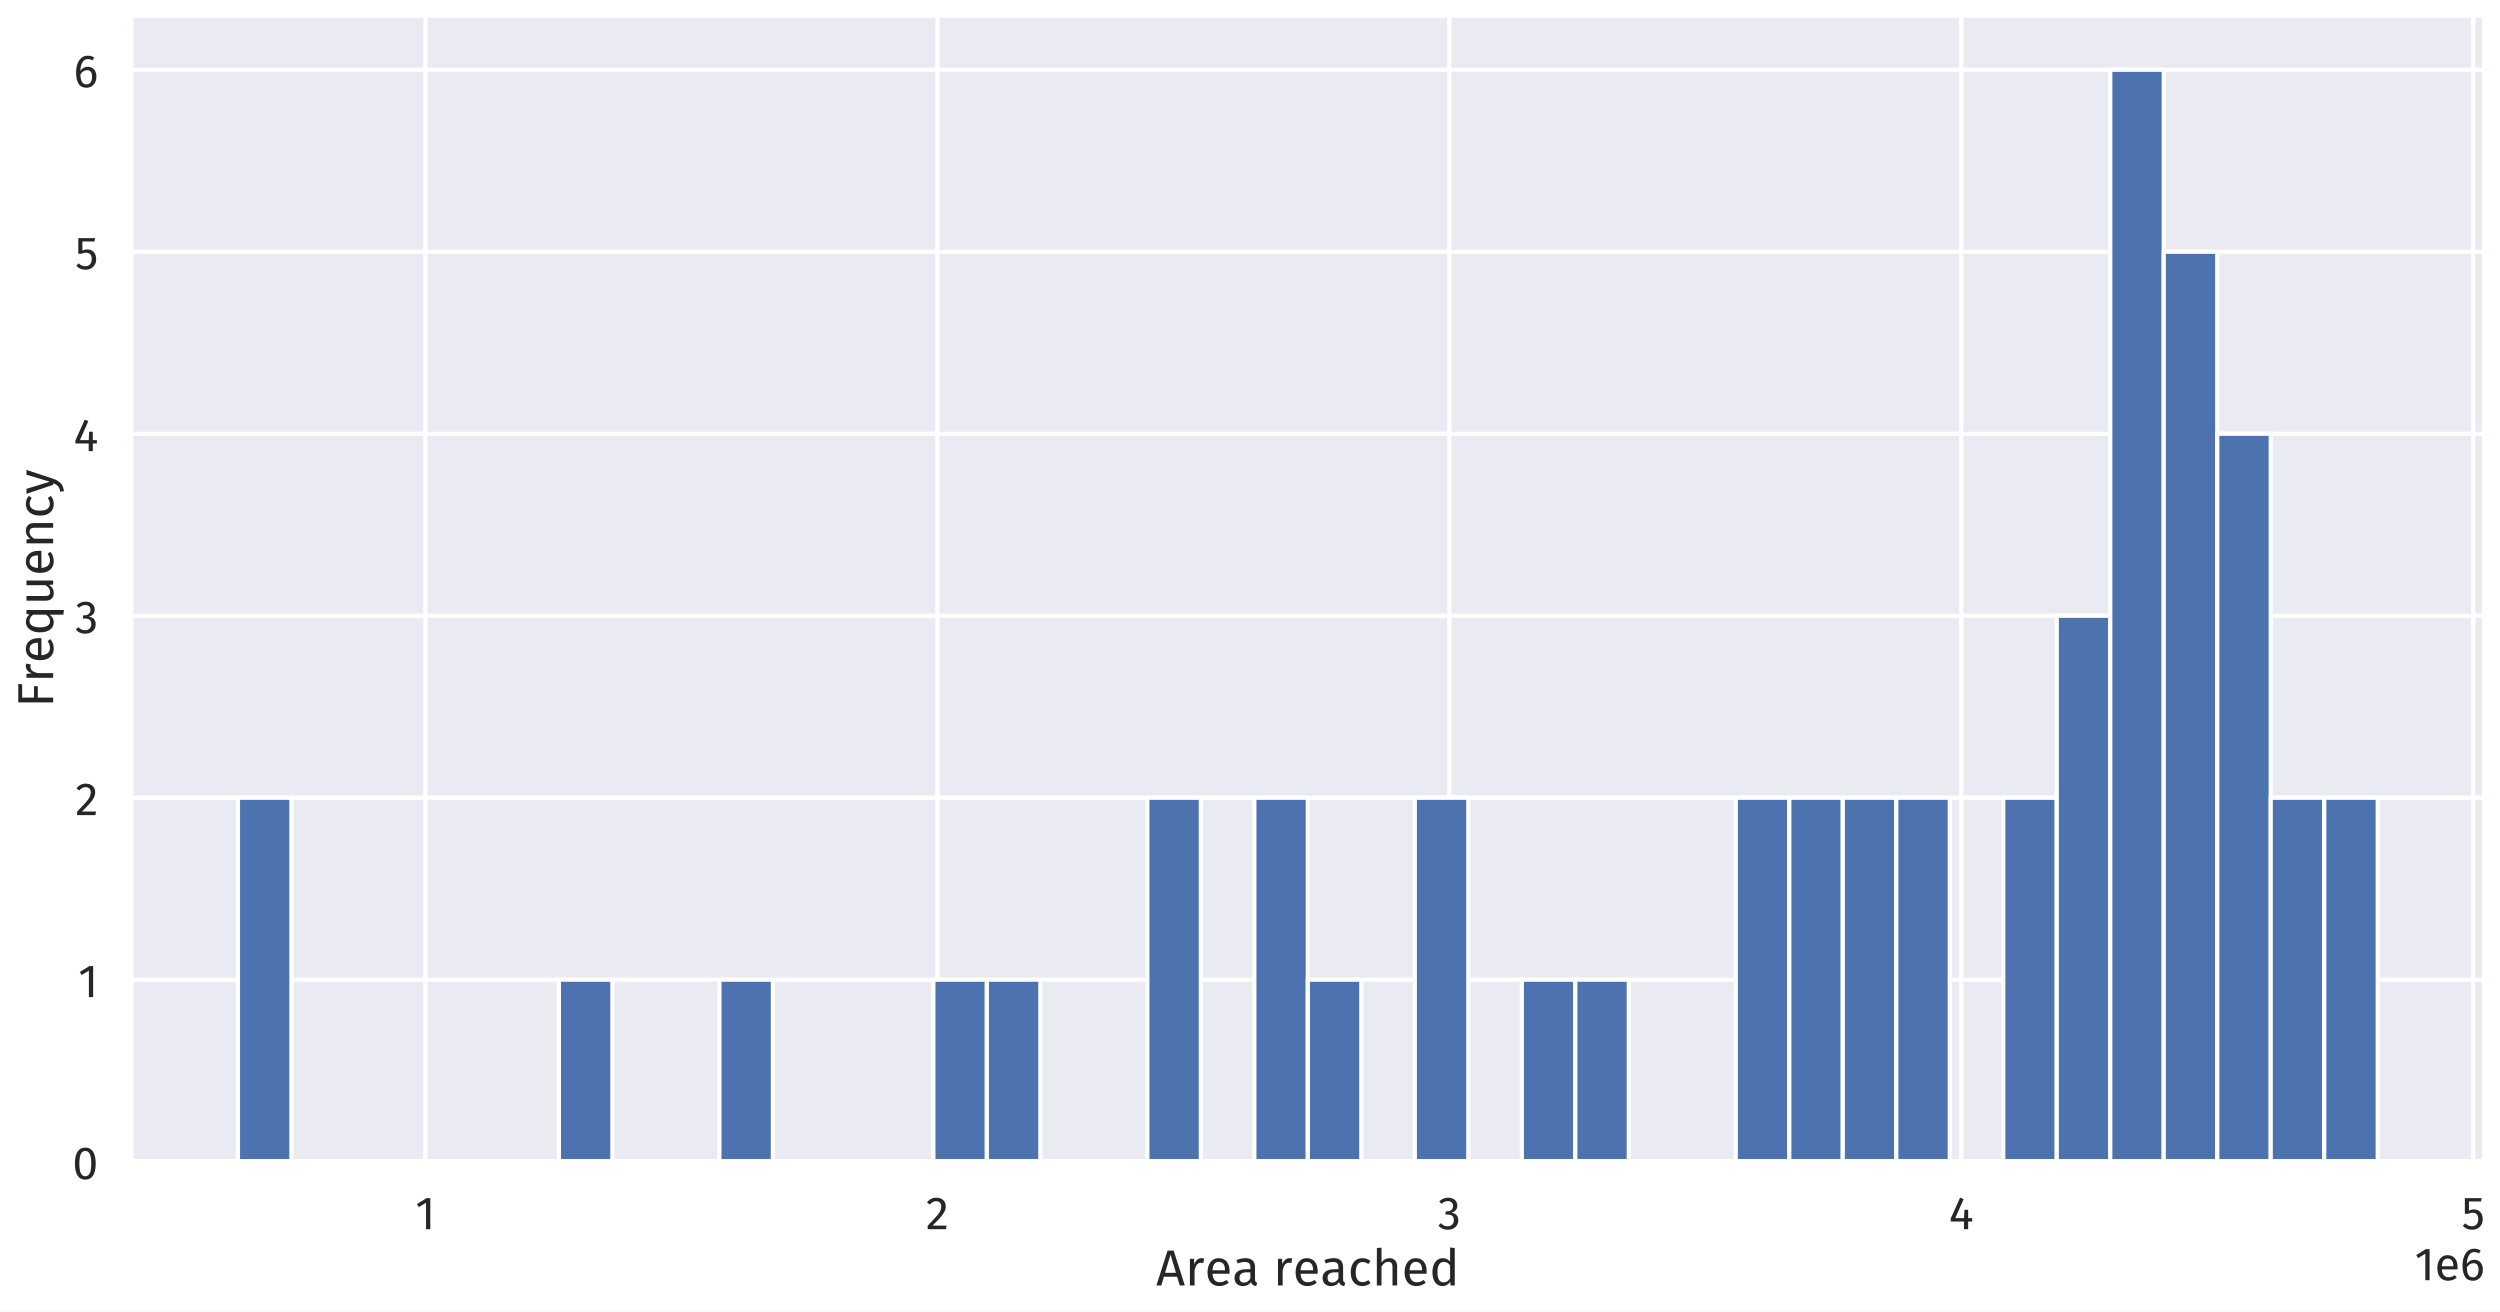
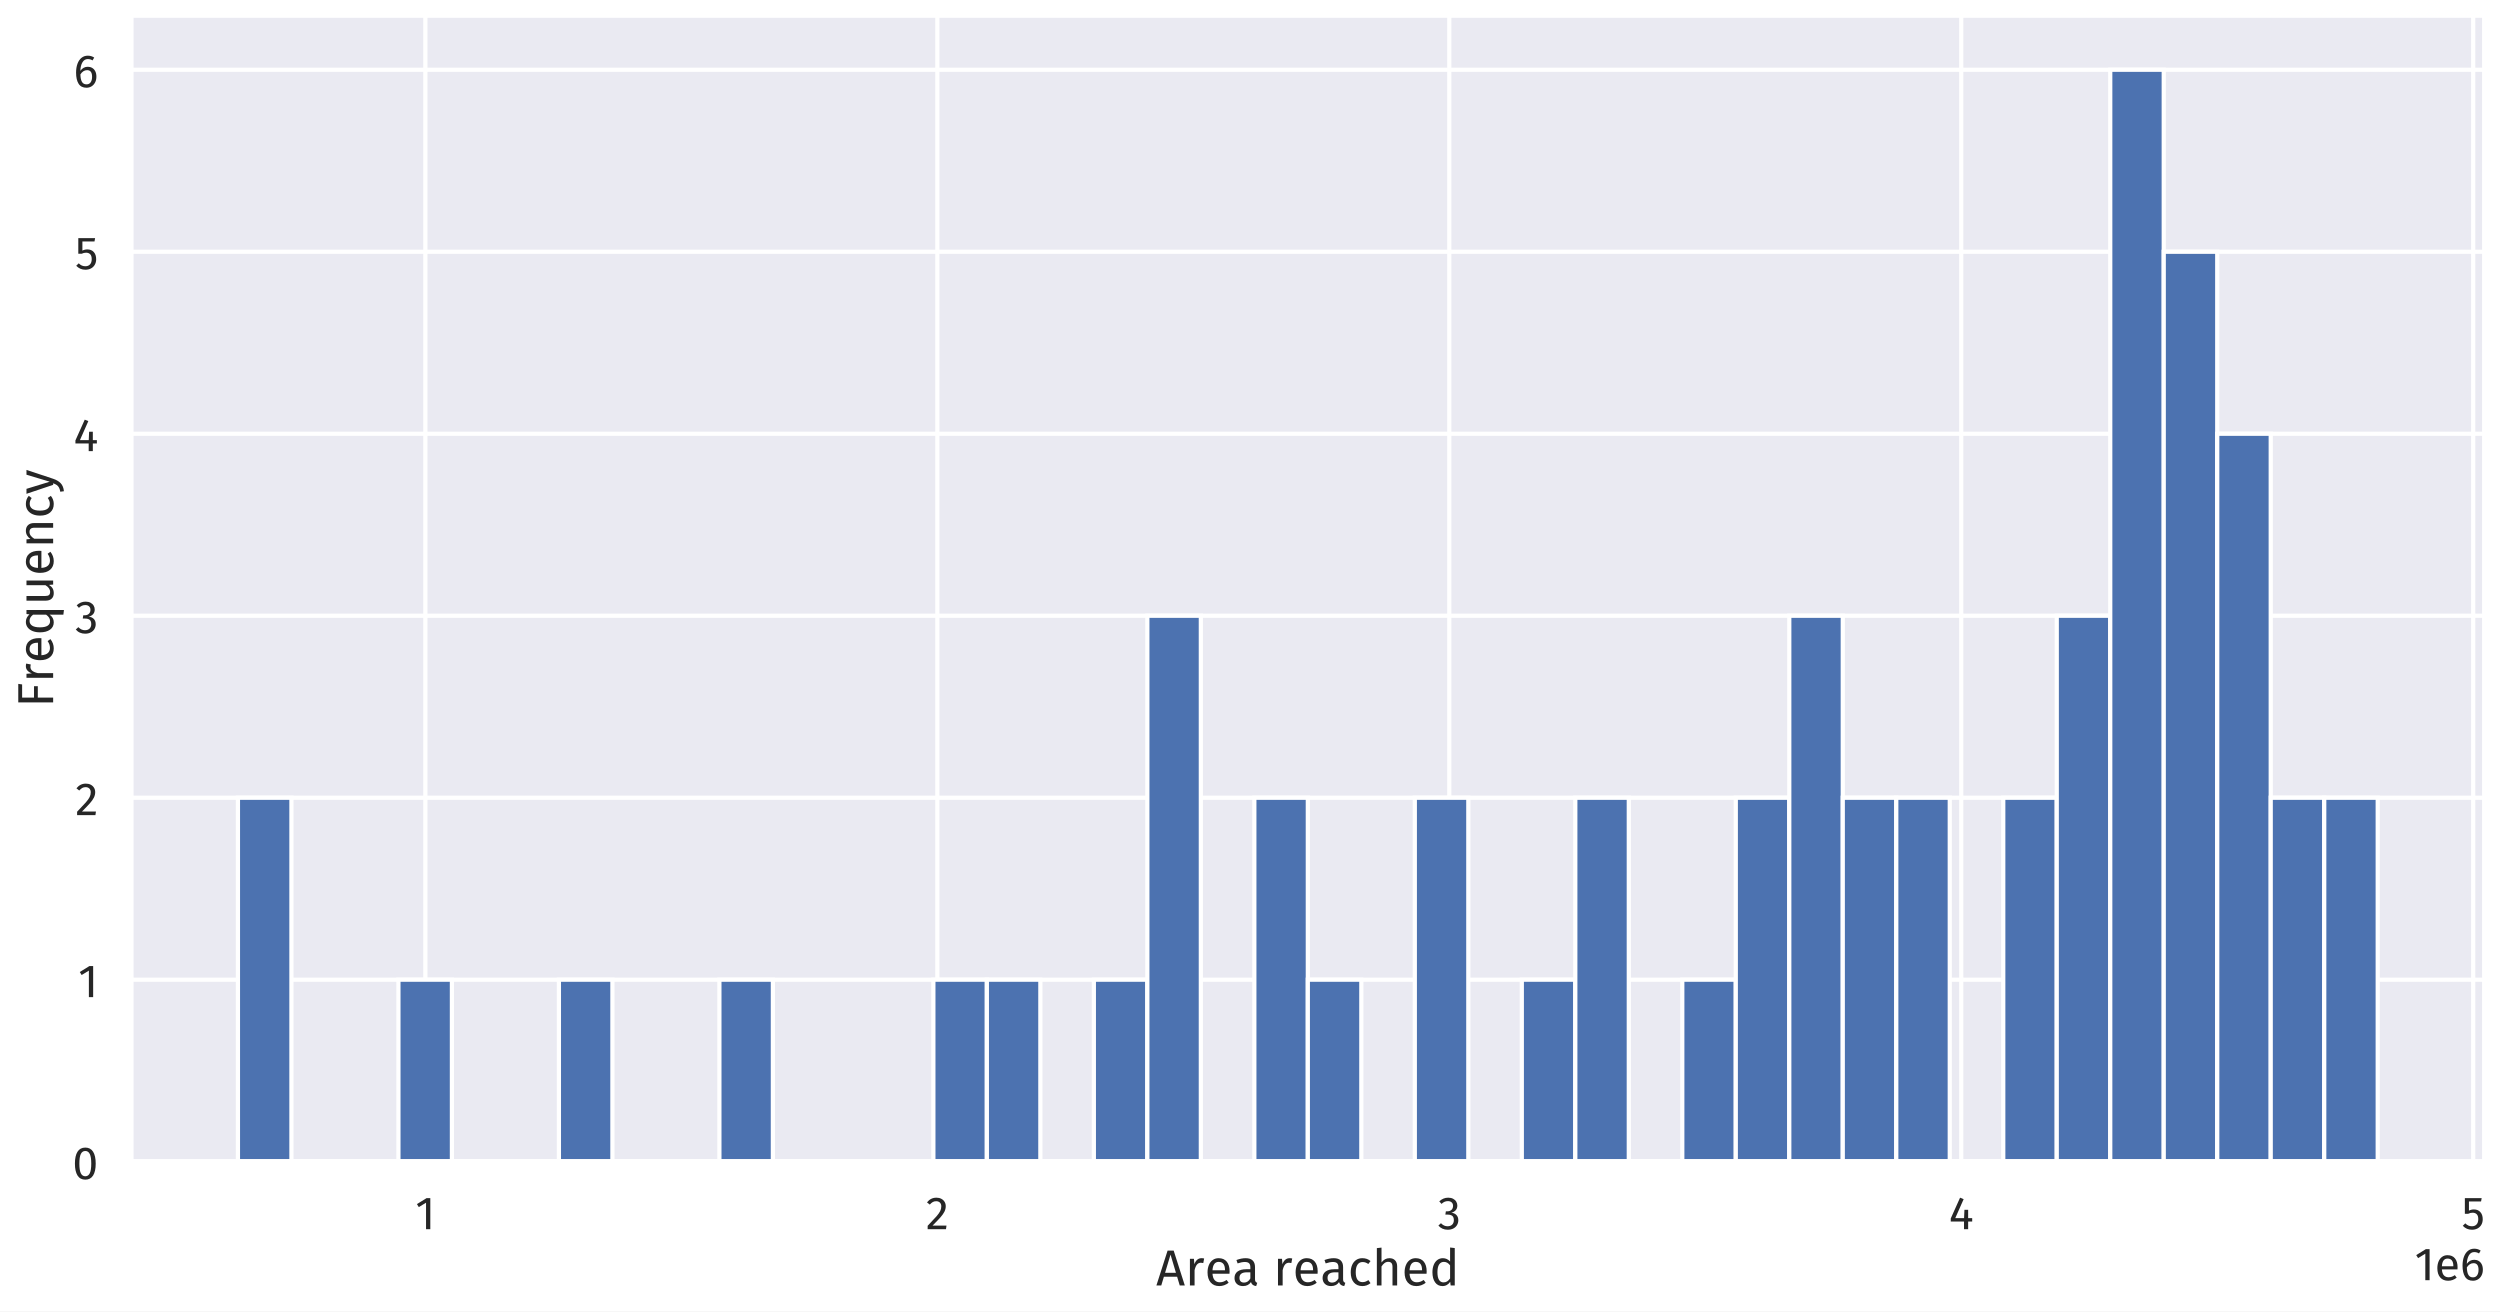
<svg xmlns="http://www.w3.org/2000/svg" xmlns:xlink="http://www.w3.org/1999/xlink" height="621.797pt" version="1.1" viewBox="0 0 1185.336 621.797" width="1185.336pt">
  <defs>
    <style type="text/css">*{stroke-linecap:butt;stroke-linejoin:round;}</style>
  </defs>
  <g id="figure_1">
    <g id="patch_1">
      <path d="M 0 621.797  L 1185.336 621.797  L 1185.336 0  L 0 0  z " style="fill:#ffffff;" />
    </g>
    <g id="axes_1">
      <g id="patch_2">
        <path d="M 62.087 550.8  L 1178.087 550.8  L 1178.087 7.2  L 62.087 7.2  z " style="fill:#eaeaf2;" />
      </g>
      <g id="matplotlib.axis_1">
        <g id="xtick_1">
          <g id="line2d_1">
-             <path clip-path="url(#pa948429006)" d="M 201.681 550.8  L 201.681 7.2  " style="fill:none;stroke:#ffffff;stroke-linecap:round;stroke-width:2;" />
+             <path clip-path="url(#pee688a3d0b)" d="M 201.681 550.8  L 201.681 7.2  " style="fill:none;stroke:#ffffff;stroke-linecap:round;stroke-width:2;" />
          </g>
          <g id="text_1">
            <g style="fill:#262626;" transform="translate(196.9179 582.8)scale(0.22 -0.22)">
              <defs>
                <path d="M 2067 4282  L 2067 0  L 1478 0  L 1478 3654  L 480 3046  L 224 3462  L 1549 4282  L 2067 4282  z " id="FiraSans-Regular-31" transform="scale(0.015625)" />
              </defs>
              <use xlink:href="#FiraSans-Regular-31" />
            </g>
          </g>
        </g>
        <g id="xtick_2">
          <g id="line2d_2">
-             <path clip-path="url(#pa948429006)" d="M 444.417 550.8  L 444.417 7.2  " style="fill:none;stroke:#ffffff;stroke-linecap:round;stroke-width:2;" />
+             <path clip-path="url(#pee688a3d0b)" d="M 444.417 550.8  L 444.417 7.2  " style="fill:none;stroke:#ffffff;stroke-linecap:round;stroke-width:2;" />
          </g>
          <g id="text_2">
            <g style="fill:#262626;" transform="translate(438.9718 582.8)scale(0.22 -0.22)">
              <defs>
                <path d="M 1459 4346  Q 1843 4346 2134 4192  Q 2426 4038 2586 3772  Q 2746 3507 2746 3174  Q 2746 2784 2570 2425  Q 2394 2067 2029 1651  Q 1664 1235 922 493  L 2848 493  L 2778 0  L 250 0  L 250 467  Q 1107 1357 1465 1769  Q 1824 2182 1977 2489  Q 2131 2797 2131 3149  Q 2131 3482 1939 3670  Q 1747 3859 1427 3859  Q 1165 3859 966 3750  Q 768 3642 544 3392  L 160 3699  Q 422 4026 742 4186  Q 1062 4346 1459 4346  z " id="FiraSans-Regular-32" transform="scale(0.015625)" />
              </defs>
              <use xlink:href="#FiraSans-Regular-32" />
            </g>
          </g>
        </g>
        <g id="xtick_3">
          <g id="line2d_3">
-             <path clip-path="url(#pa948429006)" d="M 687.153 550.8  L 687.153 7.2  " style="fill:none;stroke:#ffffff;stroke-linecap:round;stroke-width:2;" />
+             <path clip-path="url(#pee688a3d0b)" d="M 687.153 550.8  L 687.153 7.2  " style="fill:none;stroke:#ffffff;stroke-linecap:round;stroke-width:2;" />
          </g>
          <g id="text_3">
            <g style="fill:#262626;" transform="translate(681.6634 582.8)scale(0.22 -0.22)">
              <defs>
                <path d="M 1440 4346  Q 1837 4346 2121 4198  Q 2406 4051 2556 3801  Q 2707 3552 2707 3258  Q 2707 2867 2480 2614  Q 2253 2362 1875 2272  Q 2304 2234 2573 1965  Q 2842 1696 2842 1235  Q 2842 864 2662 563  Q 2483 262 2150 92  Q 1818 -77 1382 -77  Q 992 -77 665 67  Q 339 211 96 499  L 448 826  Q 659 608 880 505  Q 1101 403 1363 403  Q 1766 403 1996 630  Q 2227 858 2227 1242  Q 2227 1664 2009 1837  Q 1792 2010 1376 2010  L 1056 2010  L 1126 2464  L 1344 2464  Q 1677 2464 1897 2662  Q 2118 2861 2118 3219  Q 2118 3520 1926 3696  Q 1734 3872 1408 3872  Q 1158 3872 950 3782  Q 742 3693 525 3488  L 218 3840  Q 762 4346 1440 4346  z " id="FiraSans-Regular-33" transform="scale(0.015625)" />
              </defs>
              <use xlink:href="#FiraSans-Regular-33" />
            </g>
          </g>
        </g>
        <g id="xtick_4">
          <g id="line2d_4">
-             <path clip-path="url(#pa948429006)" d="M 929.889 550.8  L 929.889 7.2  " style="fill:none;stroke:#ffffff;stroke-linecap:round;stroke-width:2;" />
+             <path clip-path="url(#pee688a3d0b)" d="M 929.889 550.8  L 929.889 7.2  " style="fill:none;stroke:#ffffff;stroke-linecap:round;stroke-width:2;" />
          </g>
          <g id="text_4">
            <g style="fill:#262626;" transform="translate(924.0369 582.8)scale(0.22 -0.22)">
              <defs>
                <path d="M 3213 1523  L 3213 1056  L 2656 1056  L 2656 0  L 2086 0  L 2086 1056  L 256 1056  L 256 1478  L 1542 4346  L 2035 4141  L 877 1523  L 2093 1523  L 2144 2675  L 2656 2675  L 2656 1523  L 3213 1523  z " id="FiraSans-Regular-34" transform="scale(0.015625)" />
              </defs>
              <use xlink:href="#FiraSans-Regular-34" />
            </g>
          </g>
        </g>
        <g id="xtick_5">
          <g id="line2d_5">
-             <path clip-path="url(#pa948429006)" d="M 1172.626 550.8  L 1172.626 7.2  " style="fill:none;stroke:#ffffff;stroke-linecap:round;stroke-width:2;" />
+             <path clip-path="url(#pee688a3d0b)" d="M 1172.626 550.8  L 1172.626 7.2  " style="fill:none;stroke:#ffffff;stroke-linecap:round;stroke-width:2;" />
          </g>
          <g id="text_5">
            <g style="fill:#262626;" transform="translate(1167.115 582.8)scale(0.22 -0.22)">
              <defs>
                <path d="M 2688 3821  L 1018 3821  L 1018 2560  Q 1344 2726 1702 2726  Q 2253 2726 2585 2364  Q 2918 2003 2918 1370  Q 2918 947 2732 617  Q 2547 288 2211 105  Q 1875 -77 1434 -77  Q 1043 -77 736 60  Q 429 198 166 467  L 512 806  Q 717 602 934 502  Q 1152 403 1427 403  Q 1837 403 2070 659  Q 2304 915 2304 1382  Q 2304 1850 2093 2061  Q 1882 2272 1523 2272  Q 1357 2272 1216 2237  Q 1075 2202 915 2125  L 454 2125  L 454 4282  L 2771 4282  L 2688 3821  z " id="FiraSans-Regular-35" transform="scale(0.015625)" />
              </defs>
              <use xlink:href="#FiraSans-Regular-35" />
            </g>
          </g>
        </g>
        <g id="text_6">
          <g style="fill:#262626;" transform="translate(548.1484 609.4853)scale(0.24 -0.24)">
            <defs>
              <path d="M 2989 0  L 2656 1107  L 986 1107  L 653 0  L 38 0  L 1453 4410  L 2221 4410  L 3629 0  L 2989 0  z M 1133 1600  L 2509 1600  L 1824 3904  L 1133 1600  z " id="FiraSans-Regular-41" transform="scale(0.015625)" />
              <path d="M 2074 3450  Q 2253 3450 2406 3411  L 2298 2835  Q 2144 2874 2003 2874  Q 1690 2874 1498 2643  Q 1306 2413 1197 1926  L 1197 0  L 608 0  L 608 3373  L 1114 3373  L 1171 2688  Q 1306 3066 1536 3258  Q 1766 3450 2074 3450  z " id="FiraSans-Regular-72" transform="scale(0.015625)" />
              <path d="M 3155 1786  Q 3155 1638 3142 1485  L 992 1485  Q 1030 928 1273 665  Q 1517 403 1901 403  Q 2144 403 2349 473  Q 2554 544 2778 698  L 3034 346  Q 2496 -77 1856 -77  Q 1152 -77 758 384  Q 365 845 365 1651  Q 365 2176 534 2582  Q 704 2989 1021 3219  Q 1338 3450 1766 3450  Q 2438 3450 2796 3008  Q 3155 2566 3155 1786  z M 2573 1958  Q 2573 2458 2374 2720  Q 2176 2982 1779 2982  Q 1056 2982 992 1920  L 2573 1920  L 2573 1958  z " id="FiraSans-Regular-65" transform="scale(0.015625)" />
              <path d="M 2880 787  Q 2880 582 2950 483  Q 3021 384 3162 333  L 3027 -77  Q 2765 -45 2605 70  Q 2445 186 2368 429  Q 2029 -77 1363 -77  Q 864 -77 576 204  Q 288 486 288 941  Q 288 1478 675 1766  Q 1062 2054 1773 2054  L 2291 2054  L 2291 2304  Q 2291 2662 2118 2816  Q 1946 2970 1587 2970  Q 1216 2970 678 2790  L 531 3219  Q 1158 3450 1696 3450  Q 2291 3450 2585 3158  Q 2880 2867 2880 2330  L 2880 787  z M 1498 365  Q 2003 365 2291 890  L 2291 1664  L 1850 1664  Q 915 1664 915 973  Q 915 672 1062 518  Q 1210 365 1498 365  z " id="FiraSans-Regular-61" transform="scale(0.015625)" />
              <path id="FiraSans-Regular-20" transform="scale(0.015625)" />
              <path d="M 1837 3450  Q 2138 3450 2387 3363  Q 2637 3277 2867 3085  L 2586 2714  Q 2406 2842 2236 2902  Q 2067 2963 1862 2963  Q 1453 2963 1225 2636  Q 998 2310 998 1670  Q 998 1030 1222 726  Q 1446 422 1862 422  Q 2061 422 2227 483  Q 2394 544 2598 678  L 2867 294  Q 2406 -77 1837 -77  Q 1152 -77 758 384  Q 365 845 365 1658  Q 365 2195 544 2598  Q 723 3002 1052 3226  Q 1382 3450 1837 3450  z " id="FiraSans-Regular-63" transform="scale(0.015625)" />
              <path d="M 2195 3450  Q 2656 3450 2915 3174  Q 3174 2899 3174 2419  L 3174 0  L 2586 0  L 2586 2336  Q 2586 2694 2448 2841  Q 2310 2989 2048 2989  Q 1786 2989 1581 2835  Q 1376 2682 1197 2400  L 1197 0  L 608 0  L 608 4723  L 1197 4787  L 1197 2906  Q 1594 3450 2195 3450  z " id="FiraSans-Regular-68" transform="scale(0.015625)" />
              <path d="M 3219 4730  L 3219 0  L 2701 0  L 2643 467  Q 2477 211 2227 67  Q 1978 -77 1670 -77  Q 1069 -77 733 396  Q 397 870 397 1670  Q 397 2189 557 2592  Q 717 2995 1017 3222  Q 1318 3450 1722 3450  Q 2240 3450 2630 3034  L 2630 4800  L 3219 4730  z M 1798 390  Q 2067 390 2259 515  Q 2451 640 2630 890  L 2630 2541  Q 2464 2758 2275 2870  Q 2086 2982 1850 2982  Q 1459 2982 1244 2656  Q 1030 2330 1030 1683  Q 1030 1030 1228 710  Q 1427 390 1798 390  z " id="FiraSans-Regular-64" transform="scale(0.015625)" />
            </defs>
            <use xlink:href="#FiraSans-Regular-41" />
            <use x="57.3" xlink:href="#FiraSans-Regular-72" />
            <use x="95.9" xlink:href="#FiraSans-Regular-65" />
            <use x="150.4" xlink:href="#FiraSans-Regular-61" />
            <use x="204.8" xlink:href="#FiraSans-Regular-20" />
            <use x="231.3" xlink:href="#FiraSans-Regular-72" />
            <use x="269.9" xlink:href="#FiraSans-Regular-65" />
            <use x="324.4" xlink:href="#FiraSans-Regular-61" />
            <use x="378.8" xlink:href="#FiraSans-Regular-63" />
            <use x="426.6" xlink:href="#FiraSans-Regular-68" />
            <use x="485.2" xlink:href="#FiraSans-Regular-65" />
            <use x="539.7" xlink:href="#FiraSans-Regular-64" />
          </g>
        </g>
        <g id="text_7">
          <g style="fill:#262626;" transform="translate(1144.846 606.9853)scale(0.22 -0.22)">
            <defs>
              <path d="M 1971 2816  Q 2298 2816 2566 2662  Q 2835 2509 2995 2201  Q 3155 1894 3155 1453  Q 3155 998 2972 649  Q 2790 301 2480 112  Q 2170 -77 1792 -77  Q 1043 -77 697 476  Q 352 1030 352 2010  Q 352 2707 547 3235  Q 742 3763 1107 4054  Q 1472 4346 1971 4346  Q 2458 4346 2854 4083  L 2624 3693  Q 2323 3878 1965 3878  Q 1504 3878 1235 3436  Q 966 2995 941 2253  Q 1338 2816 1971 2816  z M 1792 390  Q 2163 390 2361 672  Q 2560 954 2560 1434  Q 2560 2349 1869 2349  Q 1587 2349 1350 2192  Q 1114 2035 947 1760  Q 966 1056 1168 723  Q 1370 390 1792 390  z " id="FiraSans-Regular-36" transform="scale(0.015625)" />
            </defs>
            <use xlink:href="#FiraSans-Regular-31" />
            <use x="43.3" xlink:href="#FiraSans-Regular-65" />
            <use x="97.8" xlink:href="#FiraSans-Regular-36" />
          </g>
        </g>
      </g>
      <g id="matplotlib.axis_2">
        <g id="ytick_1">
          <g id="line2d_6">
-             <path clip-path="url(#pa948429006)" d="M 62.087 550.8  L 1178.087 550.8  " style="fill:none;stroke:#ffffff;stroke-linecap:round;stroke-width:2;" />
+             <path clip-path="url(#pee688a3d0b)" d="M 62.087 550.8  L 1178.087 550.8  " style="fill:none;stroke:#ffffff;stroke-linecap:round;stroke-width:2;" />
          </g>
          <g id="text_8">
            <g style="fill:#262626;" transform="translate(34.31125 559.05)scale(0.22 -0.22)">
              <defs>
                <path d="M 1786 4346  Q 2496 4346 2857 3779  Q 3219 3213 3219 2138  Q 3219 1062 2857 492  Q 2496 -77 1786 -77  Q 1075 -77 713 492  Q 352 1062 352 2138  Q 352 3213 713 3779  Q 1075 4346 1786 4346  z M 1786 3878  Q 1370 3878 1168 3468  Q 966 3059 966 2138  Q 966 1216 1168 803  Q 1370 390 1786 390  Q 2195 390 2400 803  Q 2605 1216 2605 2138  Q 2605 3053 2400 3465  Q 2195 3878 1786 3878  z " id="FiraSans-Regular-30" transform="scale(0.015625)" />
              </defs>
              <use xlink:href="#FiraSans-Regular-30" />
            </g>
          </g>
        </g>
        <g id="ytick_2">
          <g id="line2d_7">
-             <path clip-path="url(#pa948429006)" d="M 62.087 464.514  L 1178.087 464.514  " style="fill:none;stroke:#ffffff;stroke-linecap:round;stroke-width:2;" />
+             <path clip-path="url(#pee688a3d0b)" d="M 62.087 464.514  L 1178.087 464.514  " style="fill:none;stroke:#ffffff;stroke-linecap:round;stroke-width:2;" />
          </g>
          <g id="text_9">
            <g style="fill:#262626;" transform="translate(37.06125 472.7643)scale(0.22 -0.22)">
              <use xlink:href="#FiraSans-Regular-31" />
            </g>
          </g>
        </g>
        <g id="ytick_3">
          <g id="line2d_8">
-             <path clip-path="url(#pa948429006)" d="M 62.087 378.229  L 1178.087 378.229  " style="fill:none;stroke:#ffffff;stroke-linecap:round;stroke-width:2;" />
+             <path clip-path="url(#pee688a3d0b)" d="M 62.087 378.229  L 1178.087 378.229  " style="fill:none;stroke:#ffffff;stroke-linecap:round;stroke-width:2;" />
          </g>
          <g id="text_10">
            <g style="fill:#262626;" transform="translate(35.69656 386.4786)scale(0.22 -0.22)">
              <use xlink:href="#FiraSans-Regular-32" />
            </g>
          </g>
        </g>
        <g id="ytick_4">
          <g id="line2d_9">
-             <path clip-path="url(#pa948429006)" d="M 62.087 291.943  L 1178.087 291.943  " style="fill:none;stroke:#ffffff;stroke-linecap:round;stroke-width:2;" />
+             <path clip-path="url(#pee688a3d0b)" d="M 62.087 291.943  L 1178.087 291.943  " style="fill:none;stroke:#ffffff;stroke-linecap:round;stroke-width:2;" />
          </g>
          <g id="text_11">
            <g style="fill:#262626;" transform="translate(35.60719 300.1929)scale(0.22 -0.22)">
              <use xlink:href="#FiraSans-Regular-33" />
            </g>
          </g>
        </g>
        <g id="ytick_5">
          <g id="line2d_10">
-             <path clip-path="url(#pa948429006)" d="M 62.087 205.657  L 1178.087 205.657  " style="fill:none;stroke:#ffffff;stroke-linecap:round;stroke-width:2;" />
+             <path clip-path="url(#pee688a3d0b)" d="M 62.087 205.657  L 1178.087 205.657  " style="fill:none;stroke:#ffffff;stroke-linecap:round;stroke-width:2;" />
          </g>
          <g id="text_12">
            <g style="fill:#262626;" transform="translate(34.88188 213.9071)scale(0.22 -0.22)">
              <use xlink:href="#FiraSans-Regular-34" />
            </g>
          </g>
        </g>
        <g id="ytick_6">
          <g id="line2d_11">
-             <path clip-path="url(#pa948429006)" d="M 62.087 119.371  L 1178.087 119.371  " style="fill:none;stroke:#ffffff;stroke-linecap:round;stroke-width:2;" />
+             <path clip-path="url(#pee688a3d0b)" d="M 62.087 119.371  L 1178.087 119.371  " style="fill:none;stroke:#ffffff;stroke-linecap:round;stroke-width:2;" />
          </g>
          <g id="text_13">
            <g style="fill:#262626;" transform="translate(35.56594 127.6214)scale(0.22 -0.22)">
              <use xlink:href="#FiraSans-Regular-35" />
            </g>
          </g>
        </g>
        <g id="ytick_7">
          <g id="line2d_12">
-             <path clip-path="url(#pa948429006)" d="M 62.087 33.086  L 1178.087 33.086  " style="fill:none;stroke:#ffffff;stroke-linecap:round;stroke-width:2;" />
+             <path clip-path="url(#pee688a3d0b)" d="M 62.087 33.086  L 1178.087 33.086  " style="fill:none;stroke:#ffffff;stroke-linecap:round;stroke-width:2;" />
          </g>
          <g id="text_14">
            <g style="fill:#262626;" transform="translate(34.86125 41.33571)scale(0.22 -0.22)">
              <use xlink:href="#FiraSans-Regular-36" />
            </g>
          </g>
        </g>
        <g id="text_15">
          <g style="fill:#262626;" transform="translate(25.2 335.4337)rotate(-90)scale(0.24 -0.24)">
            <defs>
              <path d="M 640 0  L 640 4410  L 2982 4410  L 2912 3923  L 1248 3923  L 1248 2419  L 2688 2419  L 2688 1939  L 1248 1939  L 1248 0  L 640 0  z " id="FiraSans-Regular-46" transform="scale(0.015625)" />
              <path d="M 3219 3373  L 3219 -1363  L 2630 -1293  L 2630 448  Q 2464 198 2217 60  Q 1971 -77 1670 -77  Q 1069 -77 733 396  Q 397 870 397 1670  Q 397 2189 557 2592  Q 717 2995 1017 3222  Q 1318 3450 1722 3450  Q 2259 3450 2669 2995  L 2714 3373  L 3219 3373  z M 1798 390  Q 2067 390 2259 515  Q 2451 640 2630 890  L 2630 2541  Q 2464 2758 2275 2870  Q 2086 2982 1850 2982  Q 1459 2982 1244 2656  Q 1030 2330 1030 1683  Q 1030 1030 1228 710  Q 1427 390 1798 390  z " id="FiraSans-Regular-71" transform="scale(0.015625)" />
              <path d="M 3117 0  L 2611 0  L 2566 525  Q 2374 211 2124 67  Q 1875 -77 1517 -77  Q 1075 -77 825 192  Q 576 461 576 954  L 576 3373  L 1165 3373  L 1165 1018  Q 1165 672 1286 528  Q 1408 384 1683 384  Q 2176 384 2528 966  L 2528 3373  L 3117 3373  L 3117 0  z " id="FiraSans-Regular-75" transform="scale(0.015625)" />
              <path d="M 2195 3450  Q 2656 3450 2915 3174  Q 3174 2899 3174 2419  L 3174 0  L 2586 0  L 2586 2336  Q 2586 2694 2451 2841  Q 2317 2989 2054 2989  Q 1786 2989 1581 2835  Q 1376 2682 1197 2394  L 1197 0  L 608 0  L 608 3373  L 1114 3373  L 1165 2874  Q 1344 3142 1609 3296  Q 1875 3450 2195 3450  z " id="FiraSans-Regular-6e" transform="scale(0.015625)" />
              <path d="M 1958 -19  Q 1760 -608 1405 -950  Q 1050 -1293 390 -1363  L 326 -902  Q 659 -845 857 -736  Q 1056 -627 1174 -457  Q 1293 -288 1395 0  L 1197 0  L 64 3373  L 691 3373  L 1594 429  L 2477 3373  L 3085 3373  L 1958 -19  z " id="FiraSans-Regular-79" transform="scale(0.015625)" />
            </defs>
            <use xlink:href="#FiraSans-Regular-46" />
            <use x="49.1" xlink:href="#FiraSans-Regular-72" />
            <use x="87.7" xlink:href="#FiraSans-Regular-65" />
            <use x="142.2" xlink:href="#FiraSans-Regular-71" />
            <use x="202" xlink:href="#FiraSans-Regular-75" />
            <use x="260.2" xlink:href="#FiraSans-Regular-65" />
            <use x="314.7" xlink:href="#FiraSans-Regular-6e" />
            <use x="373.3" xlink:href="#FiraSans-Regular-63" />
            <use x="421.1" xlink:href="#FiraSans-Regular-79" />
          </g>
        </g>
      </g>
      <g id="patch_3">
-         <path clip-path="url(#pa948429006)" d="M 112.814 550.8  L 138.177 550.8  L 138.177 378.229  L 112.814 378.229  z " style="fill:#4c72b0;stroke:#ffffff;stroke-linejoin:miter;stroke-width:2;" />
+         <path clip-path="url(#pee688a3d0b)" d="M 112.814 550.8  L 138.177 550.8  L 138.177 378.229  L 112.814 378.229  z " style="fill:#4c72b0;stroke:#ffffff;stroke-linejoin:miter;stroke-width:2;" />
      </g>
      <g id="patch_4">
-         <path clip-path="url(#pa948429006)" d="M 138.177 550.8  L 163.541 550.8  L 163.541 550.8  L 138.177 550.8  z " style="fill:#4c72b0;stroke:#ffffff;stroke-linejoin:miter;stroke-width:2;" />
+         <path clip-path="url(#pee688a3d0b)" d="M 138.177 550.8  L 163.541 550.8  L 163.541 550.8  L 138.177 550.8  z " style="fill:#4c72b0;stroke:#ffffff;stroke-linejoin:miter;stroke-width:2;" />
      </g>
      <g id="patch_5">
-         <path clip-path="url(#pa948429006)" d="M 163.541 550.8  L 188.905 550.8  L 188.905 550.8  L 163.541 550.8  z " style="fill:#4c72b0;stroke:#ffffff;stroke-linejoin:miter;stroke-width:2;" />
+         <path clip-path="url(#pee688a3d0b)" d="M 163.541 550.8  L 188.905 550.8  L 188.905 550.8  L 163.541 550.8  z " style="fill:#4c72b0;stroke:#ffffff;stroke-linejoin:miter;stroke-width:2;" />
      </g>
      <g id="patch_6">
-         <path clip-path="url(#pa948429006)" d="M 188.905 550.8  L 214.268 550.8  L 214.268 550.8  L 188.905 550.8  z " style="fill:#4c72b0;stroke:#ffffff;stroke-linejoin:miter;stroke-width:2;" />
+         <path clip-path="url(#pee688a3d0b)" d="M 188.905 550.8  L 214.268 550.8  L 214.268 464.514  L 188.905 464.514  z " style="fill:#4c72b0;stroke:#ffffff;stroke-linejoin:miter;stroke-width:2;" />
      </g>
      <g id="patch_7">
-         <path clip-path="url(#pa948429006)" d="M 214.268 550.8  L 239.632 550.8  L 239.632 550.8  L 214.268 550.8  z " style="fill:#4c72b0;stroke:#ffffff;stroke-linejoin:miter;stroke-width:2;" />
+         <path clip-path="url(#pee688a3d0b)" d="M 214.268 550.8  L 239.632 550.8  L 239.632 550.8  L 214.268 550.8  z " style="fill:#4c72b0;stroke:#ffffff;stroke-linejoin:miter;stroke-width:2;" />
      </g>
      <g id="patch_8">
-         <path clip-path="url(#pa948429006)" d="M 239.632 550.8  L 264.996 550.8  L 264.996 550.8  L 239.632 550.8  z " style="fill:#4c72b0;stroke:#ffffff;stroke-linejoin:miter;stroke-width:2;" />
+         <path clip-path="url(#pee688a3d0b)" d="M 239.632 550.8  L 264.996 550.8  L 264.996 550.8  L 239.632 550.8  z " style="fill:#4c72b0;stroke:#ffffff;stroke-linejoin:miter;stroke-width:2;" />
      </g>
      <g id="patch_9">
-         <path clip-path="url(#pa948429006)" d="M 264.996 550.8  L 290.359 550.8  L 290.359 464.514  L 264.996 464.514  z " style="fill:#4c72b0;stroke:#ffffff;stroke-linejoin:miter;stroke-width:2;" />
+         <path clip-path="url(#pee688a3d0b)" d="M 264.996 550.8  L 290.359 550.8  L 290.359 464.514  L 264.996 464.514  z " style="fill:#4c72b0;stroke:#ffffff;stroke-linejoin:miter;stroke-width:2;" />
      </g>
      <g id="patch_10">
-         <path clip-path="url(#pa948429006)" d="M 290.359 550.8  L 315.723 550.8  L 315.723 550.8  L 290.359 550.8  z " style="fill:#4c72b0;stroke:#ffffff;stroke-linejoin:miter;stroke-width:2;" />
+         <path clip-path="url(#pee688a3d0b)" d="M 290.359 550.8  L 315.723 550.8  L 315.723 550.8  L 290.359 550.8  z " style="fill:#4c72b0;stroke:#ffffff;stroke-linejoin:miter;stroke-width:2;" />
      </g>
      <g id="patch_11">
-         <path clip-path="url(#pa948429006)" d="M 315.723 550.8  L 341.087 550.8  L 341.087 550.8  L 315.723 550.8  z " style="fill:#4c72b0;stroke:#ffffff;stroke-linejoin:miter;stroke-width:2;" />
+         <path clip-path="url(#pee688a3d0b)" d="M 315.723 550.8  L 341.087 550.8  L 341.087 550.8  L 315.723 550.8  z " style="fill:#4c72b0;stroke:#ffffff;stroke-linejoin:miter;stroke-width:2;" />
      </g>
      <g id="patch_12">
-         <path clip-path="url(#pa948429006)" d="M 341.087 550.8  L 366.45 550.8  L 366.45 464.514  L 341.087 464.514  z " style="fill:#4c72b0;stroke:#ffffff;stroke-linejoin:miter;stroke-width:2;" />
+         <path clip-path="url(#pee688a3d0b)" d="M 341.087 550.8  L 366.45 550.8  L 366.45 464.514  L 341.087 464.514  z " style="fill:#4c72b0;stroke:#ffffff;stroke-linejoin:miter;stroke-width:2;" />
      </g>
      <g id="patch_13">
-         <path clip-path="url(#pa948429006)" d="M 366.45 550.8  L 391.814 550.8  L 391.814 550.8  L 366.45 550.8  z " style="fill:#4c72b0;stroke:#ffffff;stroke-linejoin:miter;stroke-width:2;" />
+         <path clip-path="url(#pee688a3d0b)" d="M 366.45 550.8  L 391.814 550.8  L 391.814 550.8  L 366.45 550.8  z " style="fill:#4c72b0;stroke:#ffffff;stroke-linejoin:miter;stroke-width:2;" />
      </g>
      <g id="patch_14">
-         <path clip-path="url(#pa948429006)" d="M 391.814 550.8  L 417.177 550.8  L 417.177 550.8  L 391.814 550.8  z " style="fill:#4c72b0;stroke:#ffffff;stroke-linejoin:miter;stroke-width:2;" />
+         <path clip-path="url(#pee688a3d0b)" d="M 391.814 550.8  L 417.177 550.8  L 417.177 550.8  L 391.814 550.8  z " style="fill:#4c72b0;stroke:#ffffff;stroke-linejoin:miter;stroke-width:2;" />
      </g>
      <g id="patch_15">
-         <path clip-path="url(#pa948429006)" d="M 417.177 550.8  L 442.541 550.8  L 442.541 550.8  L 417.177 550.8  z " style="fill:#4c72b0;stroke:#ffffff;stroke-linejoin:miter;stroke-width:2;" />
+         <path clip-path="url(#pee688a3d0b)" d="M 417.177 550.8  L 442.541 550.8  L 442.541 550.8  L 417.177 550.8  z " style="fill:#4c72b0;stroke:#ffffff;stroke-linejoin:miter;stroke-width:2;" />
      </g>
      <g id="patch_16">
-         <path clip-path="url(#pa948429006)" d="M 442.541 550.8  L 467.905 550.8  L 467.905 464.514  L 442.541 464.514  z " style="fill:#4c72b0;stroke:#ffffff;stroke-linejoin:miter;stroke-width:2;" />
+         <path clip-path="url(#pee688a3d0b)" d="M 442.541 550.8  L 467.905 550.8  L 467.905 464.514  L 442.541 464.514  z " style="fill:#4c72b0;stroke:#ffffff;stroke-linejoin:miter;stroke-width:2;" />
      </g>
      <g id="patch_17">
-         <path clip-path="url(#pa948429006)" d="M 467.905 550.8  L 493.268 550.8  L 493.268 464.514  L 467.905 464.514  z " style="fill:#4c72b0;stroke:#ffffff;stroke-linejoin:miter;stroke-width:2;" />
+         <path clip-path="url(#pee688a3d0b)" d="M 467.905 550.8  L 493.268 550.8  L 493.268 464.514  L 467.905 464.514  z " style="fill:#4c72b0;stroke:#ffffff;stroke-linejoin:miter;stroke-width:2;" />
      </g>
      <g id="patch_18">
-         <path clip-path="url(#pa948429006)" d="M 493.268 550.8  L 518.632 550.8  L 518.632 550.8  L 493.268 550.8  z " style="fill:#4c72b0;stroke:#ffffff;stroke-linejoin:miter;stroke-width:2;" />
+         <path clip-path="url(#pee688a3d0b)" d="M 493.268 550.8  L 518.632 550.8  L 518.632 550.8  L 493.268 550.8  z " style="fill:#4c72b0;stroke:#ffffff;stroke-linejoin:miter;stroke-width:2;" />
      </g>
      <g id="patch_19">
-         <path clip-path="url(#pa948429006)" d="M 518.632 550.8  L 543.996 550.8  L 543.996 550.8  L 518.632 550.8  z " style="fill:#4c72b0;stroke:#ffffff;stroke-linejoin:miter;stroke-width:2;" />
+         <path clip-path="url(#pee688a3d0b)" d="M 518.632 550.8  L 543.996 550.8  L 543.996 464.514  L 518.632 464.514  z " style="fill:#4c72b0;stroke:#ffffff;stroke-linejoin:miter;stroke-width:2;" />
      </g>
      <g id="patch_20">
-         <path clip-path="url(#pa948429006)" d="M 543.996 550.8  L 569.359 550.8  L 569.359 378.229  L 543.996 378.229  z " style="fill:#4c72b0;stroke:#ffffff;stroke-linejoin:miter;stroke-width:2;" />
+         <path clip-path="url(#pee688a3d0b)" d="M 543.996 550.8  L 569.359 550.8  L 569.359 291.943  L 543.996 291.943  z " style="fill:#4c72b0;stroke:#ffffff;stroke-linejoin:miter;stroke-width:2;" />
      </g>
      <g id="patch_21">
-         <path clip-path="url(#pa948429006)" d="M 569.359 550.8  L 594.723 550.8  L 594.723 550.8  L 569.359 550.8  z " style="fill:#4c72b0;stroke:#ffffff;stroke-linejoin:miter;stroke-width:2;" />
+         <path clip-path="url(#pee688a3d0b)" d="M 569.359 550.8  L 594.723 550.8  L 594.723 550.8  L 569.359 550.8  z " style="fill:#4c72b0;stroke:#ffffff;stroke-linejoin:miter;stroke-width:2;" />
      </g>
      <g id="patch_22">
-         <path clip-path="url(#pa948429006)" d="M 594.723 550.8  L 620.087 550.8  L 620.087 378.229  L 594.723 378.229  z " style="fill:#4c72b0;stroke:#ffffff;stroke-linejoin:miter;stroke-width:2;" />
+         <path clip-path="url(#pee688a3d0b)" d="M 594.723 550.8  L 620.087 550.8  L 620.087 378.229  L 594.723 378.229  z " style="fill:#4c72b0;stroke:#ffffff;stroke-linejoin:miter;stroke-width:2;" />
      </g>
      <g id="patch_23">
-         <path clip-path="url(#pa948429006)" d="M 620.087 550.8  L 645.45 550.8  L 645.45 464.514  L 620.087 464.514  z " style="fill:#4c72b0;stroke:#ffffff;stroke-linejoin:miter;stroke-width:2;" />
+         <path clip-path="url(#pee688a3d0b)" d="M 620.087 550.8  L 645.45 550.8  L 645.45 464.514  L 620.087 464.514  z " style="fill:#4c72b0;stroke:#ffffff;stroke-linejoin:miter;stroke-width:2;" />
      </g>
      <g id="patch_24">
-         <path clip-path="url(#pa948429006)" d="M 645.45 550.8  L 670.814 550.8  L 670.814 550.8  L 645.45 550.8  z " style="fill:#4c72b0;stroke:#ffffff;stroke-linejoin:miter;stroke-width:2;" />
+         <path clip-path="url(#pee688a3d0b)" d="M 645.45 550.8  L 670.814 550.8  L 670.814 550.8  L 645.45 550.8  z " style="fill:#4c72b0;stroke:#ffffff;stroke-linejoin:miter;stroke-width:2;" />
      </g>
      <g id="patch_25">
-         <path clip-path="url(#pa948429006)" d="M 670.814 550.8  L 696.177 550.8  L 696.177 378.229  L 670.814 378.229  z " style="fill:#4c72b0;stroke:#ffffff;stroke-linejoin:miter;stroke-width:2;" />
+         <path clip-path="url(#pee688a3d0b)" d="M 670.814 550.8  L 696.177 550.8  L 696.177 378.229  L 670.814 378.229  z " style="fill:#4c72b0;stroke:#ffffff;stroke-linejoin:miter;stroke-width:2;" />
      </g>
      <g id="patch_26">
-         <path clip-path="url(#pa948429006)" d="M 696.177 550.8  L 721.541 550.8  L 721.541 550.8  L 696.177 550.8  z " style="fill:#4c72b0;stroke:#ffffff;stroke-linejoin:miter;stroke-width:2;" />
+         <path clip-path="url(#pee688a3d0b)" d="M 696.177 550.8  L 721.541 550.8  L 721.541 550.8  L 696.177 550.8  z " style="fill:#4c72b0;stroke:#ffffff;stroke-linejoin:miter;stroke-width:2;" />
      </g>
      <g id="patch_27">
-         <path clip-path="url(#pa948429006)" d="M 721.541 550.8  L 746.905 550.8  L 746.905 464.514  L 721.541 464.514  z " style="fill:#4c72b0;stroke:#ffffff;stroke-linejoin:miter;stroke-width:2;" />
+         <path clip-path="url(#pee688a3d0b)" d="M 721.541 550.8  L 746.905 550.8  L 746.905 464.514  L 721.541 464.514  z " style="fill:#4c72b0;stroke:#ffffff;stroke-linejoin:miter;stroke-width:2;" />
      </g>
      <g id="patch_28">
-         <path clip-path="url(#pa948429006)" d="M 746.905 550.8  L 772.268 550.8  L 772.268 464.514  L 746.905 464.514  z " style="fill:#4c72b0;stroke:#ffffff;stroke-linejoin:miter;stroke-width:2;" />
+         <path clip-path="url(#pee688a3d0b)" d="M 746.905 550.8  L 772.268 550.8  L 772.268 378.229  L 746.905 378.229  z " style="fill:#4c72b0;stroke:#ffffff;stroke-linejoin:miter;stroke-width:2;" />
      </g>
      <g id="patch_29">
-         <path clip-path="url(#pa948429006)" d="M 772.268 550.8  L 797.632 550.8  L 797.632 550.8  L 772.268 550.8  z " style="fill:#4c72b0;stroke:#ffffff;stroke-linejoin:miter;stroke-width:2;" />
+         <path clip-path="url(#pee688a3d0b)" d="M 772.268 550.8  L 797.632 550.8  L 797.632 550.8  L 772.268 550.8  z " style="fill:#4c72b0;stroke:#ffffff;stroke-linejoin:miter;stroke-width:2;" />
      </g>
      <g id="patch_30">
-         <path clip-path="url(#pa948429006)" d="M 797.632 550.8  L 822.996 550.8  L 822.996 550.8  L 797.632 550.8  z " style="fill:#4c72b0;stroke:#ffffff;stroke-linejoin:miter;stroke-width:2;" />
+         <path clip-path="url(#pee688a3d0b)" d="M 797.632 550.8  L 822.996 550.8  L 822.996 464.514  L 797.632 464.514  z " style="fill:#4c72b0;stroke:#ffffff;stroke-linejoin:miter;stroke-width:2;" />
      </g>
      <g id="patch_31">
-         <path clip-path="url(#pa948429006)" d="M 822.996 550.8  L 848.359 550.8  L 848.359 378.229  L 822.996 378.229  z " style="fill:#4c72b0;stroke:#ffffff;stroke-linejoin:miter;stroke-width:2;" />
+         <path clip-path="url(#pee688a3d0b)" d="M 822.996 550.8  L 848.359 550.8  L 848.359 378.229  L 822.996 378.229  z " style="fill:#4c72b0;stroke:#ffffff;stroke-linejoin:miter;stroke-width:2;" />
      </g>
      <g id="patch_32">
-         <path clip-path="url(#pa948429006)" d="M 848.359 550.8  L 873.723 550.8  L 873.723 378.229  L 848.359 378.229  z " style="fill:#4c72b0;stroke:#ffffff;stroke-linejoin:miter;stroke-width:2;" />
+         <path clip-path="url(#pee688a3d0b)" d="M 848.359 550.8  L 873.723 550.8  L 873.723 291.943  L 848.359 291.943  z " style="fill:#4c72b0;stroke:#ffffff;stroke-linejoin:miter;stroke-width:2;" />
      </g>
      <g id="patch_33">
-         <path clip-path="url(#pa948429006)" d="M 873.723 550.8  L 899.087 550.8  L 899.087 378.229  L 873.723 378.229  z " style="fill:#4c72b0;stroke:#ffffff;stroke-linejoin:miter;stroke-width:2;" />
+         <path clip-path="url(#pee688a3d0b)" d="M 873.723 550.8  L 899.087 550.8  L 899.087 378.229  L 873.723 378.229  z " style="fill:#4c72b0;stroke:#ffffff;stroke-linejoin:miter;stroke-width:2;" />
      </g>
      <g id="patch_34">
-         <path clip-path="url(#pa948429006)" d="M 899.087 550.8  L 924.45 550.8  L 924.45 378.229  L 899.087 378.229  z " style="fill:#4c72b0;stroke:#ffffff;stroke-linejoin:miter;stroke-width:2;" />
+         <path clip-path="url(#pee688a3d0b)" d="M 899.087 550.8  L 924.45 550.8  L 924.45 378.229  L 899.087 378.229  z " style="fill:#4c72b0;stroke:#ffffff;stroke-linejoin:miter;stroke-width:2;" />
      </g>
      <g id="patch_35">
-         <path clip-path="url(#pa948429006)" d="M 924.45 550.8  L 949.814 550.8  L 949.814 550.8  L 924.45 550.8  z " style="fill:#4c72b0;stroke:#ffffff;stroke-linejoin:miter;stroke-width:2;" />
+         <path clip-path="url(#pee688a3d0b)" d="M 924.45 550.8  L 949.814 550.8  L 949.814 550.8  L 924.45 550.8  z " style="fill:#4c72b0;stroke:#ffffff;stroke-linejoin:miter;stroke-width:2;" />
      </g>
      <g id="patch_36">
-         <path clip-path="url(#pa948429006)" d="M 949.814 550.8  L 975.177 550.8  L 975.177 378.229  L 949.814 378.229  z " style="fill:#4c72b0;stroke:#ffffff;stroke-linejoin:miter;stroke-width:2;" />
+         <path clip-path="url(#pee688a3d0b)" d="M 949.814 550.8  L 975.177 550.8  L 975.177 378.229  L 949.814 378.229  z " style="fill:#4c72b0;stroke:#ffffff;stroke-linejoin:miter;stroke-width:2;" />
      </g>
      <g id="patch_37">
-         <path clip-path="url(#pa948429006)" d="M 975.177 550.8  L 1000.541 550.8  L 1000.541 291.943  L 975.177 291.943  z " style="fill:#4c72b0;stroke:#ffffff;stroke-linejoin:miter;stroke-width:2;" />
+         <path clip-path="url(#pee688a3d0b)" d="M 975.177 550.8  L 1000.541 550.8  L 1000.541 291.943  L 975.177 291.943  z " style="fill:#4c72b0;stroke:#ffffff;stroke-linejoin:miter;stroke-width:2;" />
      </g>
      <g id="patch_38">
-         <path clip-path="url(#pa948429006)" d="M 1000.541 550.8  L 1025.905 550.8  L 1025.905 33.086  L 1000.541 33.086  z " style="fill:#4c72b0;stroke:#ffffff;stroke-linejoin:miter;stroke-width:2;" />
+         <path clip-path="url(#pee688a3d0b)" d="M 1000.541 550.8  L 1025.905 550.8  L 1025.905 33.086  L 1000.541 33.086  z " style="fill:#4c72b0;stroke:#ffffff;stroke-linejoin:miter;stroke-width:2;" />
      </g>
      <g id="patch_39">
-         <path clip-path="url(#pa948429006)" d="M 1025.905 550.8  L 1051.268 550.8  L 1051.268 119.371  L 1025.905 119.371  z " style="fill:#4c72b0;stroke:#ffffff;stroke-linejoin:miter;stroke-width:2;" />
+         <path clip-path="url(#pee688a3d0b)" d="M 1025.905 550.8  L 1051.268 550.8  L 1051.268 119.371  L 1025.905 119.371  z " style="fill:#4c72b0;stroke:#ffffff;stroke-linejoin:miter;stroke-width:2;" />
      </g>
      <g id="patch_40">
-         <path clip-path="url(#pa948429006)" d="M 1051.268 550.8  L 1076.632 550.8  L 1076.632 205.657  L 1051.268 205.657  z " style="fill:#4c72b0;stroke:#ffffff;stroke-linejoin:miter;stroke-width:2;" />
+         <path clip-path="url(#pee688a3d0b)" d="M 1051.268 550.8  L 1076.632 550.8  L 1076.632 205.657  L 1051.268 205.657  z " style="fill:#4c72b0;stroke:#ffffff;stroke-linejoin:miter;stroke-width:2;" />
      </g>
      <g id="patch_41">
-         <path clip-path="url(#pa948429006)" d="M 1076.632 550.8  L 1101.996 550.8  L 1101.996 378.229  L 1076.632 378.229  z " style="fill:#4c72b0;stroke:#ffffff;stroke-linejoin:miter;stroke-width:2;" />
+         <path clip-path="url(#pee688a3d0b)" d="M 1076.632 550.8  L 1101.996 550.8  L 1101.996 378.229  L 1076.632 378.229  z " style="fill:#4c72b0;stroke:#ffffff;stroke-linejoin:miter;stroke-width:2;" />
      </g>
      <g id="patch_42">
-         <path clip-path="url(#pa948429006)" d="M 1101.996 550.8  L 1127.359 550.8  L 1127.359 378.229  L 1101.996 378.229  z " style="fill:#4c72b0;stroke:#ffffff;stroke-linejoin:miter;stroke-width:2;" />
+         <path clip-path="url(#pee688a3d0b)" d="M 1101.996 550.8  L 1127.359 550.8  L 1127.359 378.229  L 1101.996 378.229  z " style="fill:#4c72b0;stroke:#ffffff;stroke-linejoin:miter;stroke-width:2;" />
      </g>
      <g id="patch_43">
        <path d="M 62.087 550.8  L 62.087 7.2  " style="fill:none;stroke:#ffffff;stroke-linecap:square;stroke-linejoin:miter;stroke-width:2.5;" />
      </g>
      <g id="patch_44">
        <path d="M 1178.087 550.8  L 1178.087 7.2  " style="fill:none;stroke:#ffffff;stroke-linecap:square;stroke-linejoin:miter;stroke-width:2.5;" />
      </g>
      <g id="patch_45">
        <path d="M 62.087 550.8  L 1178.087 550.8  " style="fill:none;stroke:#ffffff;stroke-linecap:square;stroke-linejoin:miter;stroke-width:2.5;" />
      </g>
      <g id="patch_46">
        <path d="M 62.087 7.2  L 1178.087 7.2  " style="fill:none;stroke:#ffffff;stroke-linecap:square;stroke-linejoin:miter;stroke-width:2.5;" />
      </g>
    </g>
  </g>
  <defs>
-     <clipPath id="pa948429006">
+     <clipPath id="pee688a3d0b">
      <rect height="543.6" width="1116" x="62.087" y="7.2" />
    </clipPath>
  </defs>
</svg>
